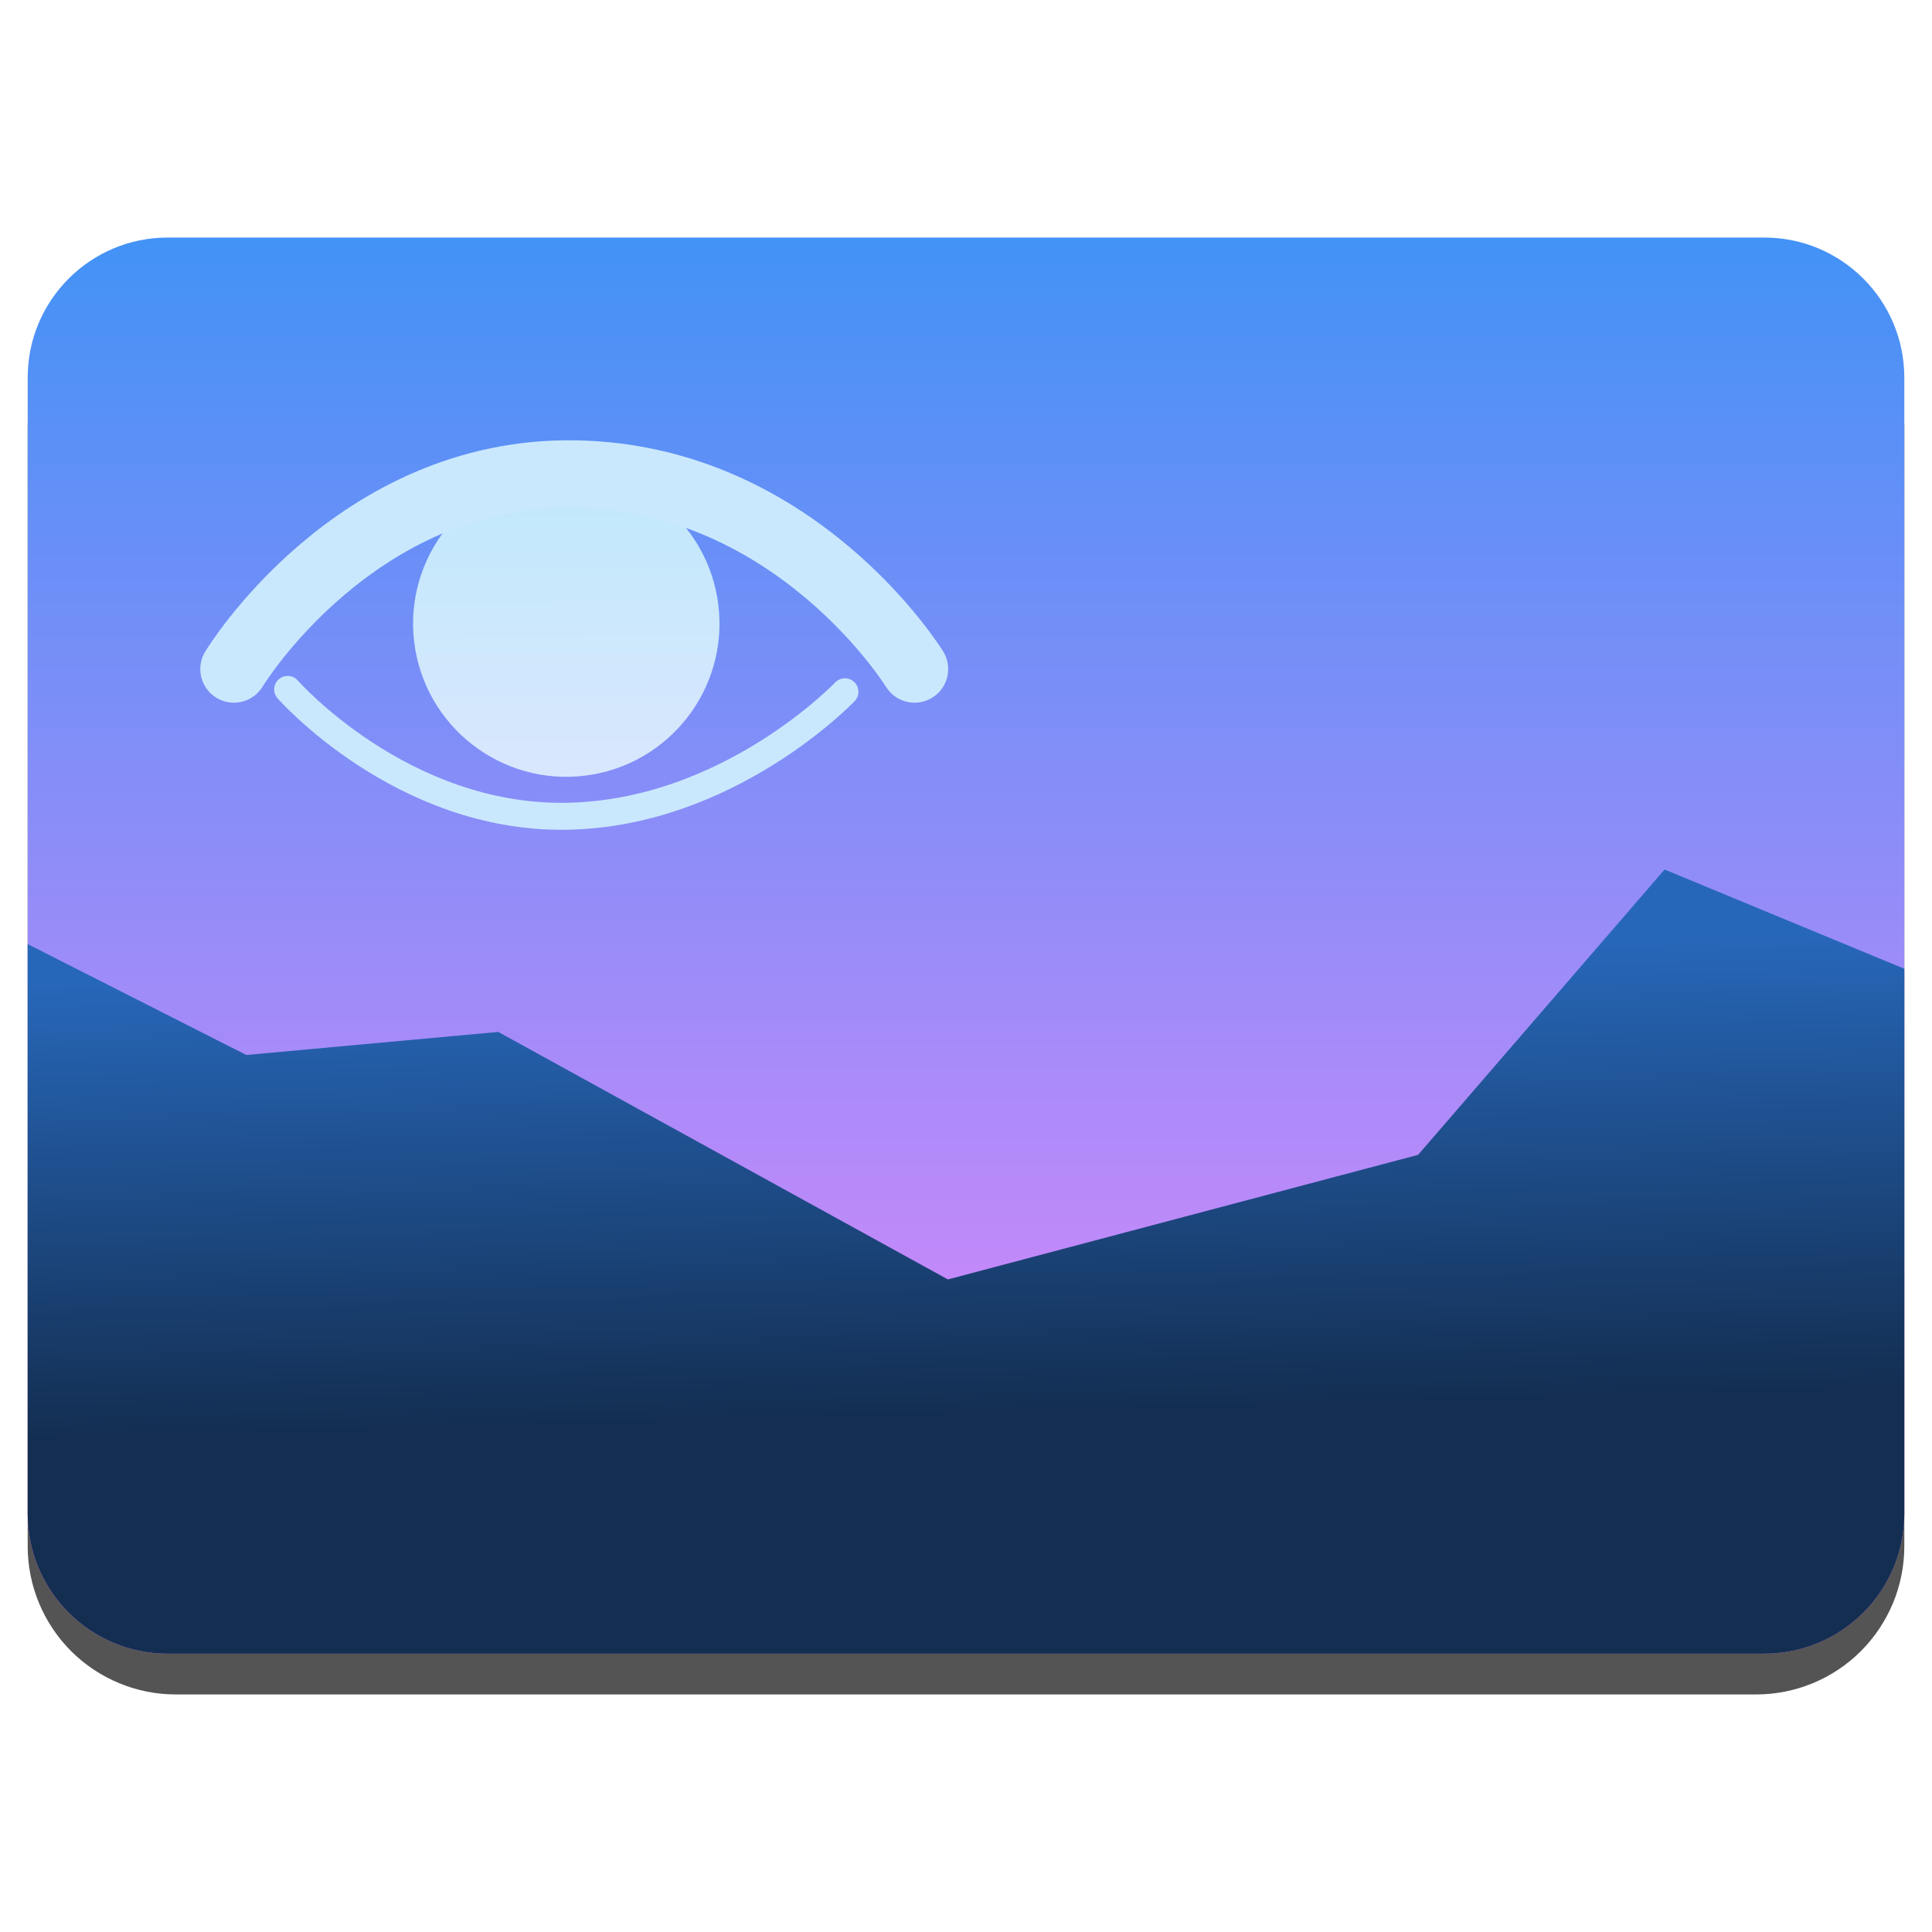
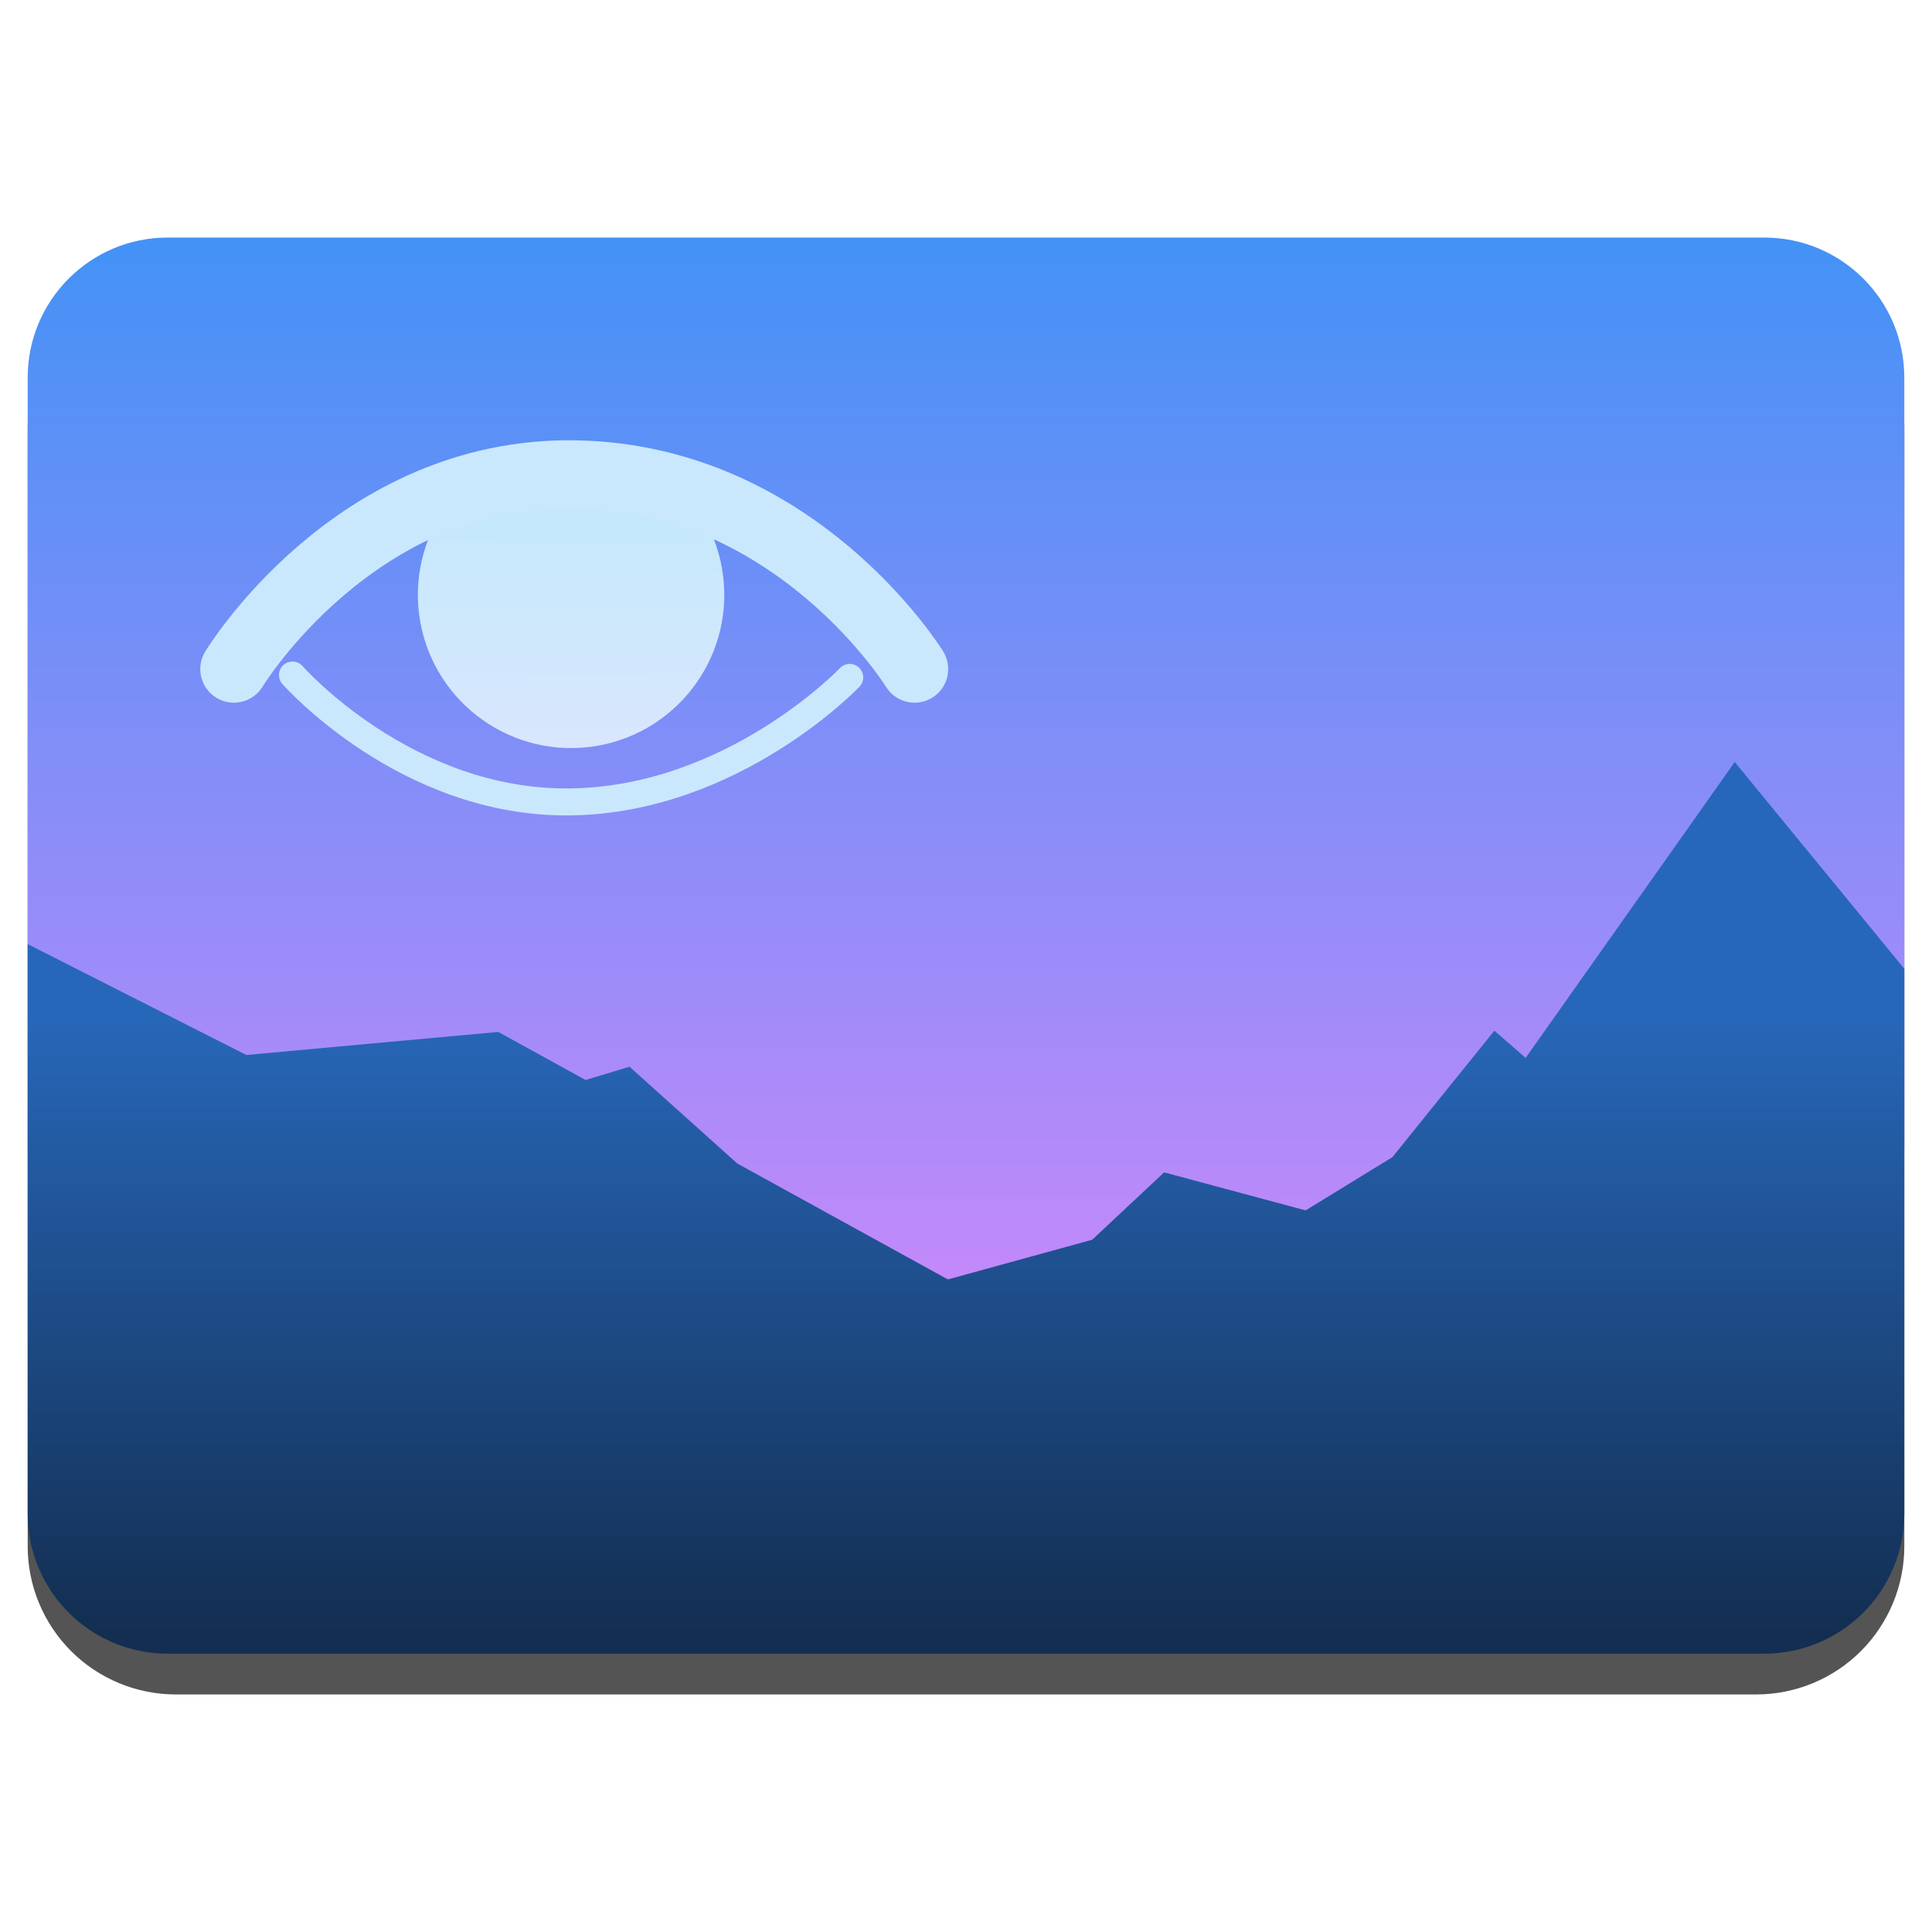
<svg xmlns="http://www.w3.org/2000/svg" style="clip-rule:evenodd;fill-rule:evenodd;stroke-linecap:round;stroke-linejoin:round;stroke-miterlimit:1.5" version="1.1" viewBox="0 0 48 48">
  <path d="m47.312 10.595c0-0.976-0.388-1.911-1.077-2.601-0.69-0.691-1.627-1.079-2.603-1.079h-39.264c-0.976 0-1.913 0.388-2.603 1.079-0.689 0.69-1.077 1.625-1.077 2.601v27.823c0 0.976 0.388 1.911 1.077 2.602 0.69 0.69 1.627 1.078 2.603 1.078h39.264c0.976 0 1.913-0.388 2.603-1.078 0.689-0.691 1.077-1.626 1.077-2.602v-27.823z" style="fill-opacity:.67" />
-   <path d="m47.312 9.381c0-1.921-1.557-3.479-3.479-3.479h-39.666c-1.922 0-3.479 1.558-3.479 3.479v28.225c0 1.921 1.557 3.479 3.479 3.479h39.666c1.922 0 3.479-1.558 3.479-3.479v-28.225z" style="fill:url(#_Linear1)" />
-   <path d="m41.356 21.603l5.956 2.466v13.537c0 1.921-1.557 3.479-3.479 3.479h-39.666c-1.922 0-3.479-1.558-3.479-3.479v-14.15l5.432 2.755 6.259-0.573 11.171 6.149 11.682-3.095 6.124-7.089z" style="fill:url(#_Linear2)" />
-   <path d="m13.605 11.715c2.085-0.256 3.987 1.228 4.242 3.313 0.257 2.086-1.228 3.987-3.313 4.243-2.086 0.257-3.986-1.228-4.243-3.314-0.255-2.085 1.23-3.985 3.314-4.242z" style="fill:url(#_Linear3)" />
+   <path d="m47.312 9.381c0-1.921-1.557-3.479-3.479-3.479h-39.666c-1.922 0-3.479 1.558-3.479 3.479v19.102c0 1.921 1.557 3.479 3.479 3.479h39.666c1.922 0 3.479-1.558 3.479-3.479v-19.102z" style="fill:url(#_Linear1)" />
+   <path d="m43.099 18.932l4.213 5.137v13.537c0 1.921-1.557 3.479-3.479 3.479h-39.666c-1.922 0-3.479-1.558-3.479-3.479v-14.15l5.432 2.755 6.259-0.573 2.169 1.194 1.092-0.329 2.679 2.405 5.231 2.879 3.585-0.986 1.787-1.674 3.516 0.945 2.155-1.322 2.534-3.143 0.777 0.676 5.195-7.351z" style="fill:url(#_Linear2)" />
+   <path d="m13.724 11.001c2.085-0.256 3.987 1.228 4.242 3.313 0.257 2.086-1.228 3.987-3.313 4.243-2.086 0.257-3.986-1.228-4.243-3.314-0.255-2.085 1.23-3.985 3.314-4.242z" style="fill:url(#_Linear3)" />
  <path d="m22.722 16.623s-2.921-4.748-8.419-4.848c-5.499-0.1-8.492 4.848-8.492 4.848" style="fill:none;stroke-width:1.67px;stroke:#cae8fd" />
-   <path d="m20.992 17.187s-2.882 3.031-6.923 3.093c-4.101 0.063-6.922-3.152-6.922-3.152" style="fill:none;stroke-width:.67px;stroke:#cae8fd" />
+   <path d="m21.111 16.83s-2.882 3.031-6.923 3.093c-4.101 0.063-6.922-3.152-6.922-3.152" style="fill:none;stroke-width:.67px;stroke:#cae8fd" />
  <defs>
-     <linearGradient id="_Linear1" x2="1" gradientTransform="matrix(-.0595533 -35.183 35.183 -.0595533 25.1017 41.085)" gradientUnits="userSpaceOnUse">
+     <linearGradient id="_Linear1" x2="1" gradientTransform="matrix(-.0595533 -35.183 35.183 -.0595533 232.752 40.7335)" gradientUnits="userSpaceOnUse">
      <stop style="stop-color:#f086fb" offset="0" />
      <stop style="stop-color:#4392f6" offset="1" />
    </linearGradient>
-     <linearGradient id="_Linear2" x2="1" gradientTransform="matrix(-.303232 -11.2772 11.2772 -.303232 793.043 14.4296)" gradientUnits="userSpaceOnUse">
+     <linearGradient id="_Linear2" x2="1" gradientTransform="matrix(9.35832e-16,-15.2833,15.2833,9.35832e-16,24.9275,40.5455)" gradientUnits="userSpaceOnUse">
      <stop style="stop-color:#132e51" offset="0" />
      <stop style="stop-color:#2767b9" offset="1" />
    </linearGradient>
-     <linearGradient id="_Linear3" x2="1" gradientTransform="matrix(-.079163 -8.15775 8.15775 -.079163 419.897 15.2315)" gradientUnits="userSpaceOnUse">
+     <linearGradient id="_Linear3" x2="1" gradientTransform="matrix(-.079163 -8.15775 8.15775 -.079163 515.35 13.5923)" gradientUnits="userSpaceOnUse">
      <stop style="stop-color:#eefefe;stop-opacity:.8" offset="0" />
      <stop style="stop-color:#d6fefe;stop-opacity:.8" offset="1" />
    </linearGradient>
  </defs>
</svg>
